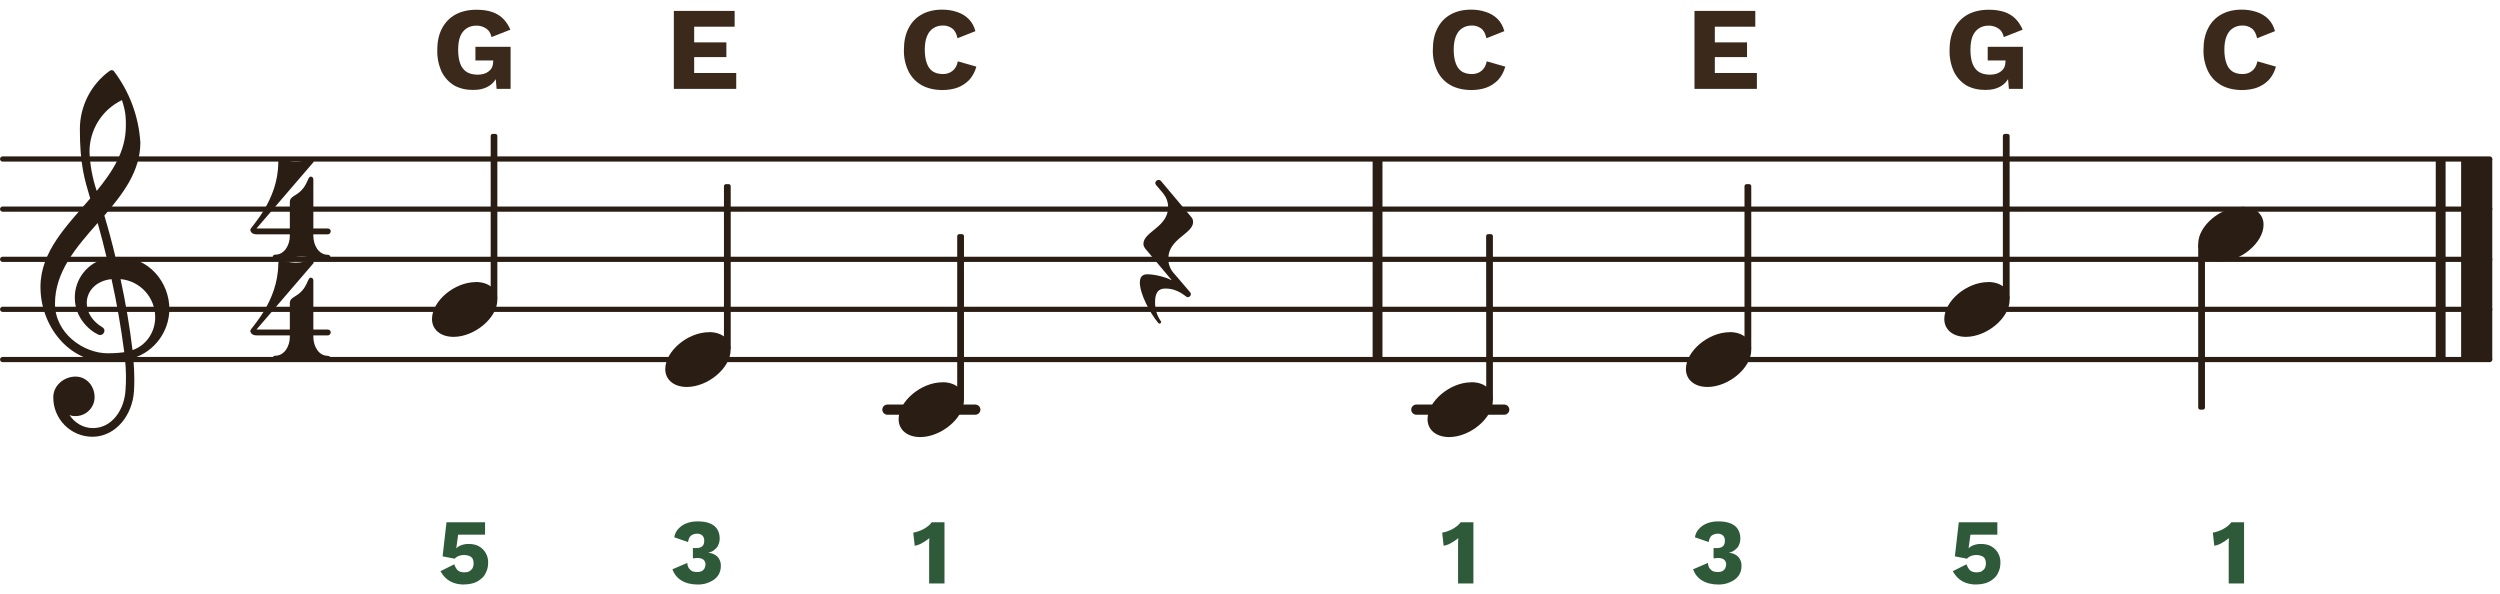
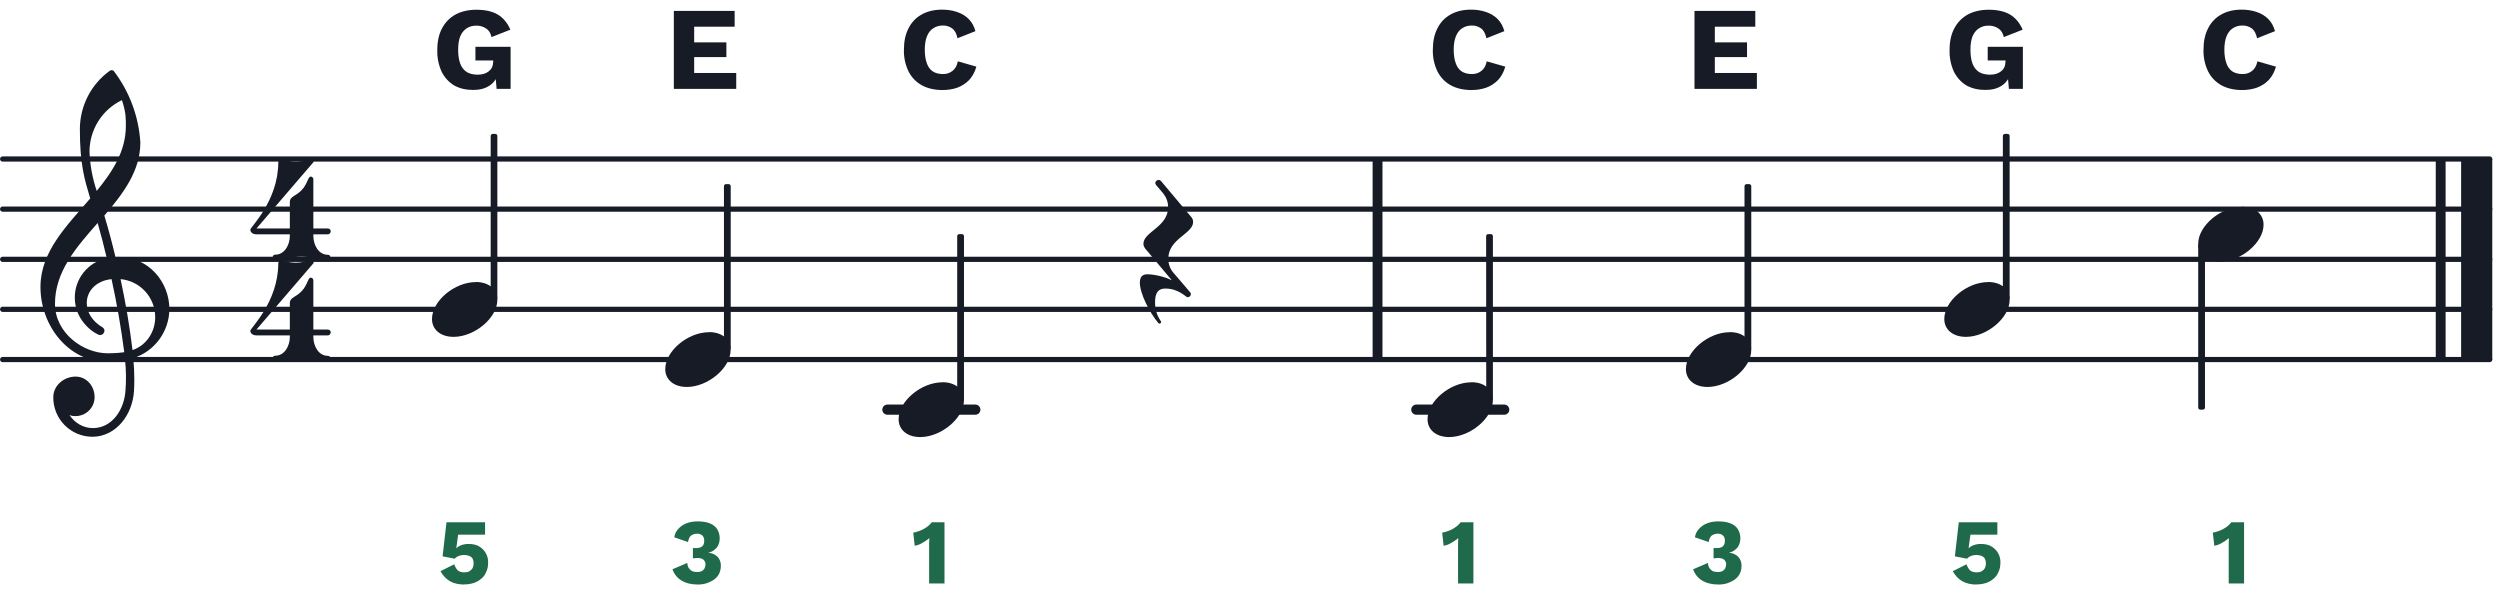
<svg xmlns="http://www.w3.org/2000/svg" xmlns:xlink="http://www.w3.org/1999/xlink" width="236" height="56" viewBox="0 0 236 56">
  <defs>
    <path id="a" d="M7.34-2.1q-.21.75-.68 1.26a3 3 0 0 1-1.13.73Q4.9.11 4.11.11 3 .1 2.19-.34 1.37-.8.94-1.64A4.4 4.4 0 0 1 .5-3.7q0-1.19.44-2.03.43-.85 1.25-1.3.81-.45 1.92-.45.76 0 1.4.22.65.21 1.1.66t.64 1.15l-1.69.67q-.15-.68-.51-.93a1.4 1.4 0 0 0-.88-.27q-.53 0-.92.27-.38.25-.58.76-.2.5-.2 1.25t.19 1.27q.17.51.56.78.39.25.97.25.53 0 .9-.3.38-.3.5-.9Zm0 0" />
    <path id="d" d="M3.86.1Q2.87.1 2.1-.32 1.35-.77.92-1.6A4.6 4.6 0 0 1 .5-3.67q0-1.2.44-2.03.45-.86 1.28-1.32.84-.45 1.97-.45 1.25 0 2.01.45.76.44 1.2 1.43l-1.78.7q-.13-.57-.51-.81a1.6 1.6 0 0 0-.92-.27q-.55 0-.94.27-.39.26-.6.78-.18.5-.18 1.23 0 .79.2 1.32.2.51.61.78.4.24 1.02.25.32 0 .6-.08.25-.07.46-.24.2-.15.31-.37.1-.24.11-.55v-.1H4.1v-1.29h3.32V0H6.1l-.08-.92q-.23.38-.6.62-.62.41-1.57.4m0 0" />
    <path id="f" d="M.81 0v-7.36h5.74v1.49H2.73v1.48h3.04V-3H2.73v1.5H6.7V0Zm0 0" />
    <path id="b" d="M4.13-2.58C2.13-2.58 0-.8 0 .9c0 1 .8 1.69 2.05 1.69C4.03 2.58 6.17.8 6.17-.9c0-1-.8-1.69-2.04-1.69m0 0" />
    <path id="i" d="m5.03 12.02.02-.82h-.08c-.92 0-1.72-.5-2.2-1.23q.27.11.57.1c.99 0 1.8-.8 1.8-1.79 0-1.05-.76-1.94-1.8-1.94-1.1 0-2.1.85-2.1 1.94a3.7 3.7 0 0 0 3.68 3.74Zm3.69-8.18a73 73 0 0 0-1.13-6.7 3.6 3.6 0 0 1 3.27 3.6c0 1.4-.84 2.65-2.14 3.1M1.4-.53c0-3.03 2-5.33 4.03-7.63q.47 1.66.86 3.32a3.8 3.8 0 0 0-3.02 3.73c0 2.36 2.1 3.53 2.38 3.53.23 0 .42-.2.42-.42q0-.15-.14-.28C4.87 1.1 4.4.23 4.4-.61c0-1.1.86-2.1 2.34-2.25a81 81 0 0 1 1.2 6.9c-.67.1-1.53.1-1.56.1-2.33 0-4.98-1.92-4.98-4.67m3.32-9.94C2.52-7.9.03-5.47.03-2.12c0 3.67 2.66 7.07 6.31 7.07.85 0 1.58-.12 1.68-.14a16 16 0 0 1 .04 2.78c-.1 1.86-1.25 3.57-3.01 3.61l-.02.82c2.16-.07 3.69-2.07 3.83-4.32q.03-.54.03-1.1 0-.99-.1-2A4.9 4.9 0 0 0 12.2-.02c0-2.52-1.9-4.94-4.84-4.94l-.25.02a66 66 0 0 0-1.05-3.92c1.77-2.07 3.4-4.2 3.4-6.9a12.4 12.4 0 0 0-2.52-6.76.3.3 0 0 0-.38 0 6.8 6.8 0 0 0-2.81 5.51c0 3.33.44 4.74.98 6.55m3.36-6.86c0 2.38-1.25 4.3-2.75 6.13a13 13 0 0 1-.68-3.68 5.4 5.4 0 0 1 3.06-4.89c.4 1.2.37 1.8.37 2.44m0 0" />
    <path id="j" d="M-.1-1.47q-.01.21.18.47l2.5 2.98a6 6 0 0 0-2.25-.57c-.25 0-.77.01-.77.78 0 1.03.9 2.81 1.75 3.83.13.15.36-.07.22-.2A3 3 0 0 1 1 4.02c0-1.26.7-1.26 1-1.26 1.22 0 1.92.82 2.06.82.16 0 .32-.12.32-.3q0-.1-.08-.18L2.7 1.23a2 2 0 0 1-.45-1.3c0-1.88 2.34-2.34 2.34-3.45A.7.7 0 0 0 4.41-4L1.55-7.4a.3.3 0 0 0-.2-.1c-.16 0-.33.13-.33.3q0 .08.07.18l.68.8q.46.59.46 1.3C2.23-3.05-.1-2.6-.1-1.47m0 0" />
    <path id="c" d="M2.5.1q-.75 0-1.31-.3-.55-.3-.92-.96l1.3-.65q.12.35.32.56.22.2.64.2.29 0 .47-.1a1 1 0 0 0 .3-.29 1 1 0 0 0 .1-.45 1 1 0 0 0-.09-.44.6.6 0 0 0-.3-.26 1.4 1.4 0 0 0-1.16.06q-.13.08-.24.19L.47-2.56l.37-3.22h3.64v1.17H1.94l-.16 1.16-.01.14q.16-.2.48-.31.33-.12.7-.11.58 0 .97.23a1.7 1.7 0 0 1 .85 1.52q0 .55-.2.93-.15.38-.5.64-.3.26-.71.38T2.5.09m0 0" />
    <path id="e" d="M2.64.1Q1.7.1 1.08-.28.48-.64.23-1.34l1.4-.6q.02.32.15.5a1 1 0 0 0 .31.28q.2.08.49.08.23 0 .4-.08t.27-.25a1 1 0 0 0 .1-.37.6.6 0 0 0-.1-.36.5.5 0 0 0-.25-.2 1.3 1.3 0 0 0-.62-.05l-.22.02v-.99l.12.02h.17q.42 0 .6-.18.18-.15.18-.53 0-.3-.18-.48a.7.7 0 0 0-.5-.17 1 1 0 0 0-.57.18q-.21.18-.28.61L.4-4.36q.08-.49.4-.81.3-.34.78-.52t1.06-.17q.67 0 1.13.19.45.18.68.54t.24.85q0 .37-.13.64-.1.25-.3.4-.17.17-.35.24l-.3.1a1.4 1.4 0 0 1 .75.27 1 1 0 0 1 .31.38q.13.24.13.58 0 .55-.28.94t-.79.6Q3.25.1 2.64.1m0 0" />
    <path id="g" d="M1.67 0v-3.78l.02-.5q-.3.25-.66.45a2 2 0 0 1-.72.27L.17-4.8q.22-.03.47-.12a3 3 0 0 0 .97-.53q.2-.18.31-.33h1.2V0Zm0 0" />
    <path id="h" d="M3.7-2.22c0 .9-.53 1.78-1.37 1.78-.16 0-.24.1-.24.2 0 .13.08.24.24.24.83 0 1.64-.25 2.48-.25.83 0 1.64.25 2.47.25q.24-.02.24-.23 0-.18-.24-.2c-.84 0-1.36-.88-1.36-1.79ZM-.03-2.8c0 .17.14.44.58.44H3.7v.14h2.22v-.14h1.36c.19 0 .28-.16.28-.3 0-.12-.1-.25-.28-.25H5.92v-4.64c0-.17-.12-.26-.25-.26-.23 0-.26.48-.67 1.06-.64.84-1.3.72-1.3 1.36v2.48H.55l5.37-6.25c.11-.14-.06-.37-.33-.3-.42.13-.87.24-1.34.24q-.68-.02-1.34-.23c-.16-.07-.3.1-.3.3C2.6-5.5-.03-3.04-.03-2.8m0 0" />
  </defs>
-   <path fill="none" stroke="#2a1e14" stroke-linecap="round" stroke-miterlimit="10" stroke-width=".96" d="M133.7 38.67h8.3m-58.23 0h8.3" />
-   <path fill="none" stroke="#2a1e14" stroke-miterlimit="10" stroke-width=".93" d="M130.04 33.94V15.01" />
-   <path fill="none" stroke="#2a1e14" stroke-miterlimit="10" stroke-width="2.94" d="M233.8 33.94V15.01" />
-   <path fill="none" stroke="#2a1e14" stroke-miterlimit="10" stroke-width=".93" d="M230.4 33.94V15.01" />
-   <path fill="none" stroke="#2a1e14" stroke-linecap="round" stroke-miterlimit="10" stroke-width=".49" d="M.25 33.94h234.78M.25 29.2h234.78M.25 24.48h234.78M.25 19.74h234.78M.25 15.01h234.78" />
-   <use xlink:href="#a" x="207.51" y="8.39" fill="#3b2a1b" />
-   <use xlink:href="#b" x="207.51" y="22.11" fill="#2a1e14" />
-   <path fill="none" stroke="#2a1e14" stroke-linecap="round" stroke-linejoin="round" stroke-miterlimit="10" stroke-width=".4" d="M189.27 28.13h.24V12.84h-.24Zm0 0" />
-   <path fill="#2a1e14" d="M189.27 28.13h.24V12.84h-.24Zm0 0" />
-   <use xlink:href="#c" x="184.07" y="55.08" fill="#2f5a3a" />
-   <use xlink:href="#b" x="183.54" y="29.21" fill="#2a1e14" />
-   <use xlink:href="#d" x="183.54" y="8.39" fill="#3b2a1b" />
-   <path fill="none" stroke="#2a1e14" stroke-linecap="round" stroke-linejoin="round" stroke-miterlimit="10" stroke-width=".4" d="M164.88 32.86h.24V17.58h-.24Zm0 0" />
-   <path fill="#2a1e14" d="M164.88 32.86h.24V17.58h-.24Zm0 0" />
-   <use xlink:href="#e" x="159.6" y="55.08" fill="#2f5a3a" />
-   <use xlink:href="#b" x="159.15" y="33.94" fill="#2a1e14" />
-   <use xlink:href="#f" x="159.15" y="8.39" fill="#3b2a1b" />
-   <use xlink:href="#g" x="208.72" y="55.08" fill="#2f5a3a" />
-   <path fill="none" stroke="#2a1e14" stroke-linecap="round" stroke-linejoin="round" stroke-miterlimit="10" stroke-width=".4" d="M207.71 38.47h.24V23.2h-.24Zm0 0" />
-   <path fill="#2a1e14" d="M207.71 38.47h.24V23.2h-.24Zm0 0" />
-   <path fill="none" stroke="#2a1e14" stroke-linecap="round" stroke-linejoin="round" stroke-miterlimit="10" stroke-width=".4" d="M68.54 32.86h.24V17.58h-.24Zm0 0" />
-   <path fill="#2a1e14" d="M68.54 32.86h.24V17.58h-.24Zm0 0" />
-   <use xlink:href="#e" x="63.25" y="55.08" fill="#2f5a3a" />
-   <use xlink:href="#b" x="62.8" y="33.94" fill="#2a1e14" />
-   <use xlink:href="#f" x="62.8" y="8.39" fill="#3b2a1b" />
-   <path fill="none" stroke="#2a1e14" stroke-linecap="round" stroke-linejoin="round" stroke-miterlimit="10" stroke-width=".4" d="M46.52 28.13h.23V12.84h-.23Zm0 0" />
-   <path fill="#2a1e14" d="M46.52 28.13h.23V12.84h-.23Zm0 0" />
-   <use xlink:href="#c" x="41.31" y="55.08" fill="#2f5a3a" />
-   <use xlink:href="#h" x="23.66" y="24.48" fill="#2a1e14" />
-   <use xlink:href="#h" x="23.66" y="34.02" fill="#2a1e14" />
-   <use xlink:href="#i" x="3.79" y="29.21" fill="#2a1e14" />
-   <use xlink:href="#b" x="40.78" y="29.21" fill="#2a1e14" />
-   <use xlink:href="#d" x="40.78" y="8.39" fill="#3b2a1b" />
-   <path fill="none" stroke="#2a1e14" stroke-linecap="round" stroke-linejoin="round" stroke-miterlimit="10" stroke-width=".4" d="M140.5 37.6h.23V22.3h-.24Zm0 0" />
-   <path fill="#2a1e14" d="M140.5 37.6h.23V22.3h-.24Zm0 0" />
-   <use xlink:href="#g" x="135.97" y="55.08" fill="#2f5a3a" />
-   <use xlink:href="#b" x="134.76" y="38.67" fill="#2a1e14" />
-   <use xlink:href="#a" x="134.76" y="8.39" fill="#3b2a1b" />
-   <use xlink:href="#j" x="108.04" y="24.48" fill="#2a1e14" />
-   <use xlink:href="#a" x="84.83" y="8.39" fill="#3b2a1b" />
-   <use xlink:href="#b" x="84.83" y="38.67" fill="#2a1e14" />
-   <use xlink:href="#g" x="86.04" y="55.08" fill="#2f5a3a" />
-   <path fill="none" stroke="#2a1e14" stroke-linecap="round" stroke-linejoin="round" stroke-miterlimit="10" stroke-width=".4" d="M90.56 37.6h.24V22.3h-.24Zm0 0" />
-   <path fill="#2a1e14" d="M90.56 37.6h.24V22.3h-.24Zm0 0" />
+   <path fill="none" stroke="#161b26" stroke-linecap="round" stroke-miterlimit="10" stroke-width=".96" d="M133.7 38.67h8.3m-58.23 0h8.3" />
+   <path fill="none" stroke="#161b26" stroke-miterlimit="10" stroke-width=".93" d="M130.04 33.94V15.01" />
+   <path fill="none" stroke="#161b26" stroke-miterlimit="10" stroke-width="2.94" d="M233.8 33.94V15.01" />
+   <path fill="none" stroke="#161b26" stroke-miterlimit="10" stroke-width=".93" d="M230.4 33.94V15.01" />
+   <path fill="none" stroke="#161b26" stroke-linecap="round" stroke-miterlimit="10" stroke-width=".49" d="M.25 33.94h234.78M.25 29.2h234.78M.25 24.48h234.78M.25 19.74h234.78M.25 15.01h234.78" />
+   <use xlink:href="#a" x="207.51" y="8.39" fill="#161b26" />
+   <use xlink:href="#b" x="207.51" y="22.11" fill="#161b26" />
+   <path fill="none" stroke="#161b26" stroke-linecap="round" stroke-linejoin="round" stroke-miterlimit="10" stroke-width=".4" d="M189.27 28.13h.24V12.84h-.24Zm0 0" />
+   <path fill="#161b26" d="M189.27 28.13h.24V12.84h-.24Zm0 0" />
+   <use xlink:href="#c" x="184.07" y="55.08" fill="#1f6a4a" />
+   <use xlink:href="#b" x="183.54" y="29.21" fill="#161b26" />
+   <use xlink:href="#d" x="183.54" y="8.39" fill="#161b26" />
+   <path fill="none" stroke="#161b26" stroke-linecap="round" stroke-linejoin="round" stroke-miterlimit="10" stroke-width=".4" d="M164.88 32.86h.24V17.58h-.24Zm0 0" />
+   <path fill="#161b26" d="M164.88 32.86h.24V17.58h-.24Zm0 0" />
+   <use xlink:href="#e" x="159.6" y="55.08" fill="#1f6a4a" />
+   <use xlink:href="#b" x="159.15" y="33.94" fill="#161b26" />
+   <use xlink:href="#f" x="159.15" y="8.39" fill="#161b26" />
+   <use xlink:href="#g" x="208.72" y="55.08" fill="#1f6a4a" />
+   <path fill="none" stroke="#161b26" stroke-linecap="round" stroke-linejoin="round" stroke-miterlimit="10" stroke-width=".4" d="M207.71 38.47h.24V23.2h-.24Zm0 0" />
+   <path fill="#161b26" d="M207.71 38.47h.24V23.2h-.24Zm0 0" />
+   <path fill="none" stroke="#161b26" stroke-linecap="round" stroke-linejoin="round" stroke-miterlimit="10" stroke-width=".4" d="M68.54 32.86h.24V17.58h-.24Zm0 0" />
+   <path fill="#161b26" d="M68.54 32.86h.24V17.58h-.24Zm0 0" />
+   <use xlink:href="#e" x="63.25" y="55.08" fill="#1f6a4a" />
+   <use xlink:href="#b" x="62.8" y="33.94" fill="#161b26" />
+   <use xlink:href="#f" x="62.8" y="8.39" fill="#161b26" />
+   <path fill="none" stroke="#161b26" stroke-linecap="round" stroke-linejoin="round" stroke-miterlimit="10" stroke-width=".4" d="M46.52 28.13h.23V12.84h-.23Zm0 0" />
+   <path fill="#161b26" d="M46.52 28.13h.23V12.84h-.23Zm0 0" />
+   <use xlink:href="#c" x="41.31" y="55.08" fill="#1f6a4a" />
+   <use xlink:href="#h" x="23.66" y="24.48" fill="#161b26" />
+   <use xlink:href="#h" x="23.66" y="34.02" fill="#161b26" />
+   <use xlink:href="#i" x="3.79" y="29.21" fill="#161b26" />
+   <use xlink:href="#b" x="40.78" y="29.21" fill="#161b26" />
+   <use xlink:href="#d" x="40.78" y="8.39" fill="#161b26" />
+   <path fill="none" stroke="#161b26" stroke-linecap="round" stroke-linejoin="round" stroke-miterlimit="10" stroke-width=".4" d="M140.5 37.6h.23V22.3h-.24Zm0 0" />
+   <path fill="#161b26" d="M140.5 37.6h.23V22.3h-.24Zm0 0" />
+   <use xlink:href="#g" x="135.97" y="55.08" fill="#1f6a4a" />
+   <use xlink:href="#b" x="134.76" y="38.67" fill="#161b26" />
+   <use xlink:href="#a" x="134.76" y="8.39" fill="#161b26" />
+   <use xlink:href="#j" x="108.04" y="24.48" fill="#161b26" />
+   <use xlink:href="#a" x="84.83" y="8.39" fill="#161b26" />
+   <use xlink:href="#b" x="84.83" y="38.67" fill="#161b26" />
+   <use xlink:href="#g" x="86.04" y="55.08" fill="#1f6a4a" />
+   <path fill="none" stroke="#161b26" stroke-linecap="round" stroke-linejoin="round" stroke-miterlimit="10" stroke-width=".4" d="M90.56 37.6h.24V22.3h-.24Zm0 0" />
+   <path fill="#161b26" d="M90.56 37.6h.24V22.3h-.24Zm0 0" />
</svg>
